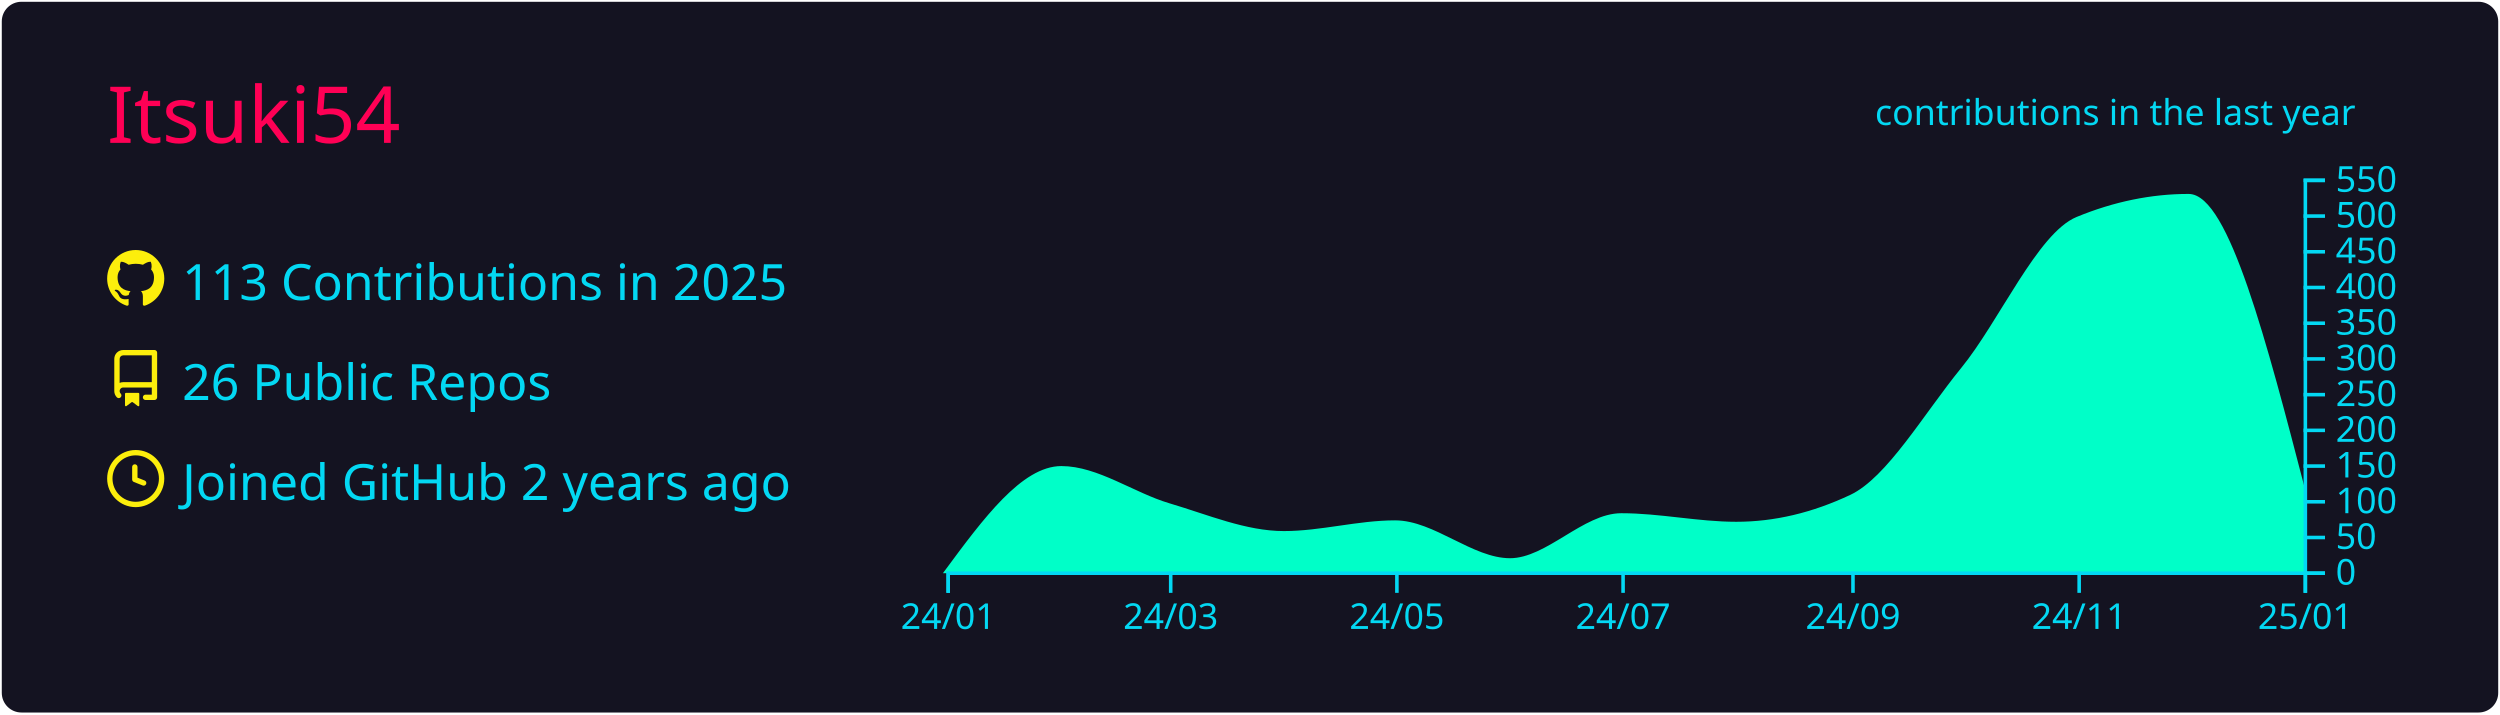
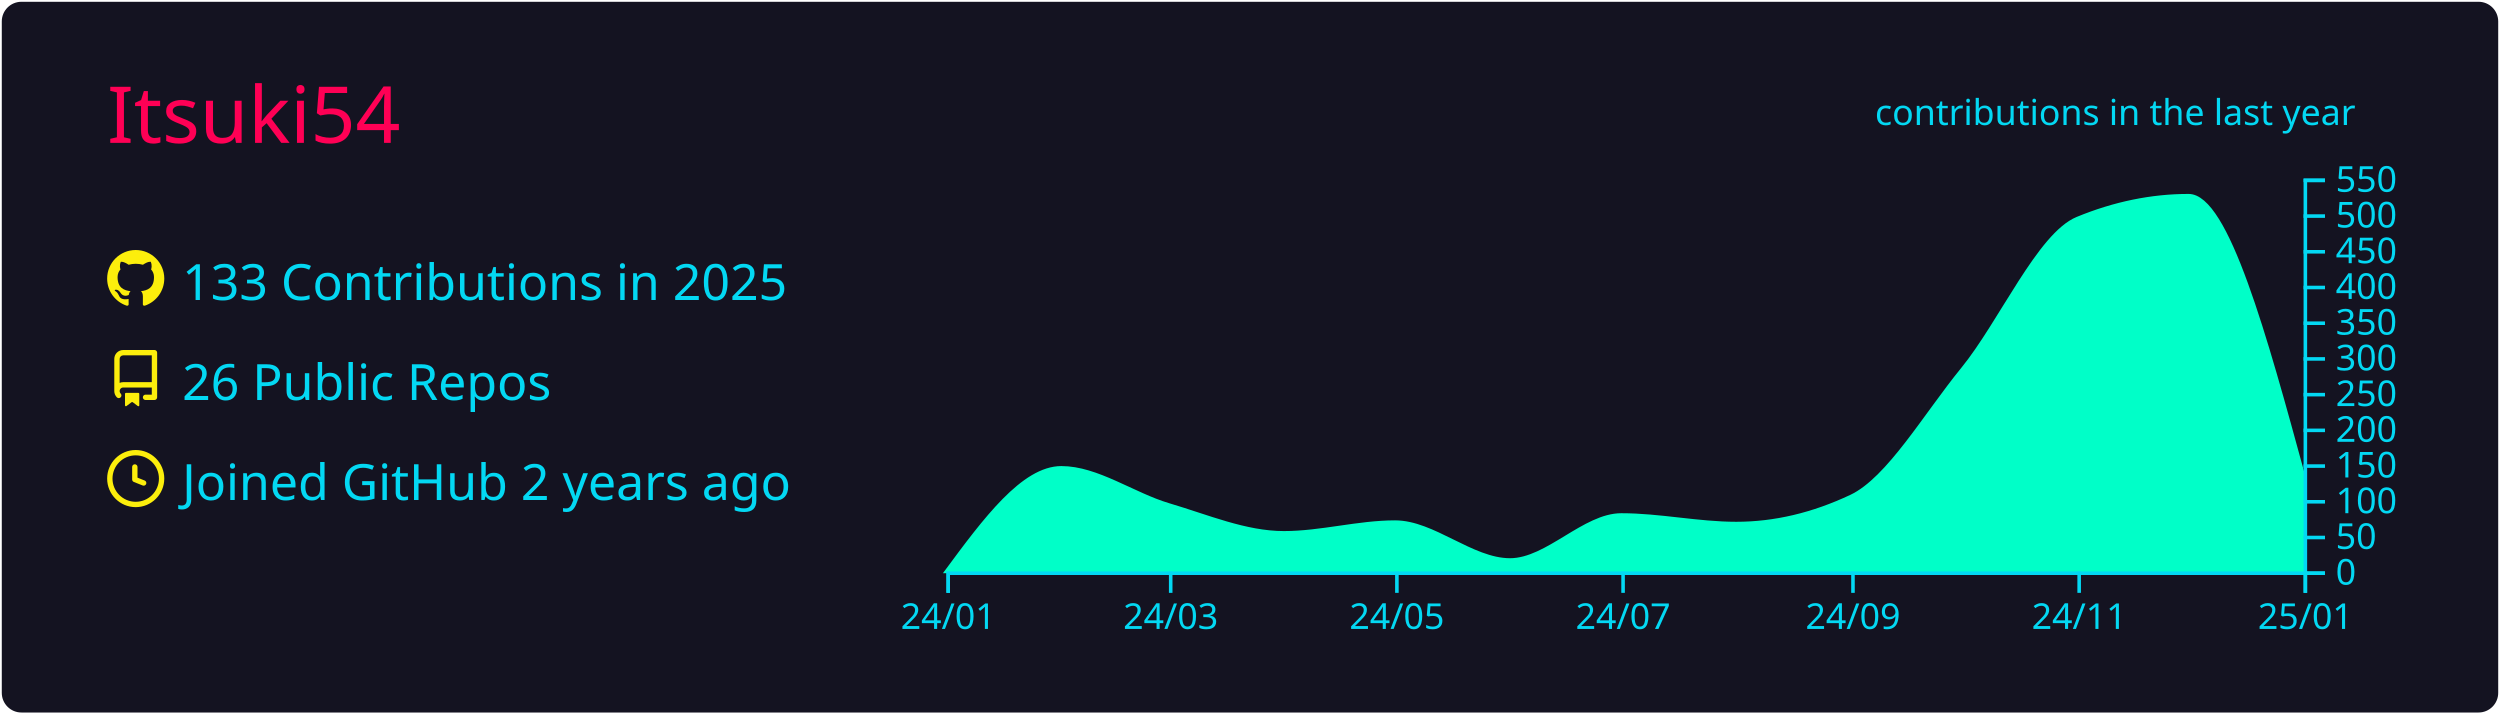
<svg xmlns="http://www.w3.org/2000/svg" width="700" height="200" viewBox="0 0 700 200">
  <style>* {
          font-family: 'Segoe UI', Ubuntu, "Helvetica Neue", Sans-Serif
        }</style>
  <rect x="1" y="1" rx="5" ry="5" height="99%" width="99.714%" stroke="#141321" stroke-width="1" fill="#141321" stroke-opacity="1" />
  <text x="30" y="40" style="font-size: 22px; fill: #ff0055;">Itsuki54</text>
  <g transform="translate(0,40)">
    <g transform="translate(30,30)">
      <g transform="translate(0,0)" width="14" height="14" fill="#fcee0c">
        <path fill-rule="evenodd" d="M8 0C3.58 0 0 3.58 0 8c0 3.54 2.29 6.53 5.47 7.59.4.07.55-.17.55-.38 0-.19-.01-.82-.01-1.49-2.01.37-2.53-.49-2.69-.94-.09-.23-.48-.94-.82-1.13-.28-.15-.68-.52-.01-.53.63-.01 1.08.58 1.23.82.72 1.21 1.87.87 2.33.66.07-.52.28-.87.51-1.07-1.78-.2-3.64-.89-3.64-3.95 0-.87.31-1.59.82-2.15-.08-.2-.36-1.02.08-2.12 0 0 .67-.21 2.2.82.64-.18 1.32-.27 2-.27.68 0 1.36.09 2 .27 1.53-1.04 2.2-.82 2.2-.82.44 1.1.16 1.92.08 2.12.51.56.82 1.27.82 2.15 0 3.07-1.87 3.75-3.65 3.95.29.25.54.73.54 1.48 0 1.07-.01 1.93-.01 2.2 0 .21.15.46.55.38A8.013 8.013 0 0016 8c0-4.42-3.58-8-8-8z" />
      </g>
      <g transform="translate(0,28)" width="14" height="14" fill="#fcee0c">
        <path fill-rule="evenodd" d="M2 2.5A2.5 2.5 0 014.5 0h8.75a.75.75 0 01.75.75v12.5a.75.75 0 01-.75.75h-2.5a.75.75 0 110-1.5h1.75v-2h-8a1 1 0 00-.714 1.7.75.75 0 01-1.072 1.05A2.495 2.495 0 012 11.5v-9zm10.5-1V9h-8c-.356 0-.694.074-1 .208V2.5a1 1 0 011-1h8zM5 12.25v3.25a.25.25 0 00.4.2l1.45-1.087a.25.25 0 01.3 0L8.6 15.7a.25.25 0 00.4-.2v-3.25a.25.25 0 00-.25-.25h-3.5a.25.25 0 00-.25.25z" />
      </g>
      <g transform="translate(0,56)" width="14" height="14" fill="#fcee0c">
        <path fill-rule="evenodd" d="M1.5 8a6.5 6.5 0 1113 0 6.5 6.5 0 01-13 0zM8 0a8 8 0 100 16A8 8 0 008 0zm.5 4.75a.75.75 0 00-1.5 0v3.5a.75.75 0 00.471.696l2.5 1a.75.75 0 00.557-1.392L8.5 7.742V4.75z" />
      </g>
-       <text x="21" y="14" style="fill: #03d8f3; font-size: 14px;">113 Contributions in 2025</text>
+       <text x="21" y="14" style="fill: #03d8f3; font-size: 14px;">133 Contributions in 2025</text>
      <text x="21" y="42" style="fill: #03d8f3; font-size: 14px;">26 Public Repos</text>
      <text x="21" y="70" style="fill: #03d8f3; font-size: 14px;">Joined GitHub 2 years ago</text>
    </g>
    <g color="#00ffc8" transform="translate(295,10)">
-       <path transform="translate(-30,0)" stroke="#00ffc8" fill="#00ffc8" opacity="1" d="M0,110C10.729,95.5,21.457,81,32.186,81C42.222,81,52.259,88.433,62.295,91.4C73.024,94.571,83.752,99.2,94.481,99.2C104.863,99.2,115.246,96.2,125.628,96.2C136.357,96.2,147.086,106.8,157.814,106.8C168.197,106.8,178.579,94.2,188.962,94.2C199.69,94.2,210.419,96.6,221.148,96.6C231.876,96.6,242.605,94.067,253.333,89C263.716,84.097,274.098,66.125,284.481,53.4C295.209,40.25,305.938,15.609,316.667,11.2C327.049,6.933,337.432,4.8,347.814,4.8C358.543,4.8,369.271,46.1,380,87.4L380,110C369.271,110,358.543,110,347.814,110C337.432,110,327.049,110,316.667,110C305.938,110,295.209,110,284.481,110C274.098,110,263.716,110,253.333,110C242.605,110,231.876,110,221.148,110C210.419,110,199.69,110,188.962,110C178.579,110,168.197,110,157.814,110C147.086,110,136.357,110,125.628,110C115.246,110,104.863,110,94.481,110C83.752,110,73.024,110,62.295,110C52.259,110,42.222,110,32.186,110C21.457,110,10.729,110,0,110Z" />
+       <path transform="translate(-30,0)" stroke="#00ffc8" fill="#00ffc8" opacity="1" d="M0,110C10.729,95.5,21.457,81,32.186,81C42.222,81,52.259,88.433,62.295,91.4C73.024,94.571,83.752,99.2,94.481,99.2C104.863,99.2,115.246,96.2,125.628,96.2C136.357,96.2,147.086,106.8,157.814,106.8C168.197,106.8,178.579,94.2,188.962,94.2C199.69,94.2,210.419,96.6,221.148,96.6C231.876,96.6,242.605,94.067,253.333,89C263.716,84.097,274.098,66.125,284.481,53.4C295.209,40.25,305.938,15.609,316.667,11.2C327.049,6.933,337.432,4.8,347.814,4.8C358.543,4.8,369.271,44.1,380,83.4L380,110C369.271,110,358.543,110,347.814,110C337.432,110,327.049,110,316.667,110C305.938,110,295.209,110,284.481,110C274.098,110,263.716,110,253.333,110C242.605,110,231.876,110,221.148,110C210.419,110,199.69,110,188.962,110C178.579,110,168.197,110,157.814,110C147.086,110,136.357,110,125.628,110C115.246,110,104.863,110,94.481,110C83.752,110,73.024,110,62.295,110C52.259,110,42.222,110,32.186,110C21.457,110,10.729,110,0,110Z" />
      <g color="#03d8f3" transform="translate(-30,110)" fill="none" font-size="10" font-family="sans-serif" text-anchor="middle">
        <path class="domain" stroke="currentColor" d="M0.5,6V0.5H380.5V6" />
        <g class="tick" opacity="1" transform="translate(0.5,0)">
          <line stroke="currentColor" y2="6" />
          <text fill="currentColor" y="9" dy="0.71em">24/01</text>
        </g>
        <g class="tick" opacity="1" transform="translate(62.79508,0)">
          <line stroke="currentColor" y2="6" />
          <text fill="currentColor" y="9" dy="0.71em">24/03</text>
        </g>
        <g class="tick" opacity="1" transform="translate(126.1284,0)">
          <line stroke="currentColor" y2="6" />
          <text fill="currentColor" y="9" dy="0.71em">24/05</text>
        </g>
        <g class="tick" opacity="1" transform="translate(189.4617,0)">
          <line stroke="currentColor" y2="6" />
          <text fill="currentColor" y="9" dy="0.71em">24/07</text>
        </g>
        <g class="tick" opacity="1" transform="translate(253.8333,0)">
          <line stroke="currentColor" y2="6" />
          <text fill="currentColor" y="9" dy="0.71em">24/09</text>
        </g>
        <g class="tick" opacity="1" transform="translate(317.1667,0)">
          <line stroke="currentColor" y2="6" />
          <text fill="currentColor" y="9" dy="0.71em">24/11</text>
        </g>
        <g class="tick" opacity="1" transform="translate(380.5,0)">
          <line stroke="currentColor" y2="6" />
          <text fill="currentColor" y="9" dy="0.71em">25/01</text>
        </g>
      </g>
      <g color="#03d8f3" transform="translate(350,0)" fill="none" font-size="10" font-family="sans-serif" text-anchor="start">
        <path class="domain" stroke="currentColor" d="M6,110.5H0.5V0.5H6" />
        <g class="tick" opacity="1" transform="translate(0,110.5)">
          <line stroke="currentColor" x2="6" />
          <text fill="currentColor" x="9" dy="0.32em">0</text>
        </g>
        <g class="tick" opacity="1" transform="translate(0,100.5)">
          <line stroke="currentColor" x2="6" />
          <text fill="currentColor" x="9" dy="0.32em">50</text>
        </g>
        <g class="tick" opacity="1" transform="translate(0,90.5)">
          <line stroke="currentColor" x2="6" />
          <text fill="currentColor" x="9" dy="0.32em">100</text>
        </g>
        <g class="tick" opacity="1" transform="translate(0,80.5)">
          <line stroke="currentColor" x2="6" />
          <text fill="currentColor" x="9" dy="0.32em">150</text>
        </g>
        <g class="tick" opacity="1" transform="translate(0,70.5)">
          <line stroke="currentColor" x2="6" />
          <text fill="currentColor" x="9" dy="0.32em">200</text>
        </g>
        <g class="tick" opacity="1" transform="translate(0,60.5)">
          <line stroke="currentColor" x2="6" />
          <text fill="currentColor" x="9" dy="0.32em">250</text>
        </g>
        <g class="tick" opacity="1" transform="translate(0,50.5)">
          <line stroke="currentColor" x2="6" />
          <text fill="currentColor" x="9" dy="0.32em">300</text>
        </g>
        <g class="tick" opacity="1" transform="translate(0,40.5)">
          <line stroke="currentColor" x2="6" />
          <text fill="currentColor" x="9" dy="0.32em">350</text>
        </g>
        <g class="tick" opacity="1" transform="translate(0,30.5)">
          <line stroke="currentColor" x2="6" />
          <text fill="currentColor" x="9" dy="0.32em">400</text>
        </g>
        <g class="tick" opacity="1" transform="translate(0,20.5)">
          <line stroke="currentColor" x2="6" />
          <text fill="currentColor" x="9" dy="0.32em">450</text>
        </g>
        <g class="tick" opacity="1" transform="translate(0,10.5)">
          <line stroke="currentColor" x2="6" />
          <text fill="currentColor" x="9" dy="0.32em">500</text>
        </g>
        <g class="tick" opacity="1" transform="translate(0,0.5)">
          <line stroke="currentColor" x2="6" />
          <text fill="currentColor" x="9" dy="0.32em">550</text>
        </g>
      </g>
      <g>
        <text y="-15" x="230" style="fill: #03d8f3; font-size: 10px;">contributions in the last year</text>
      </g>
    </g>
  </g>
</svg>
